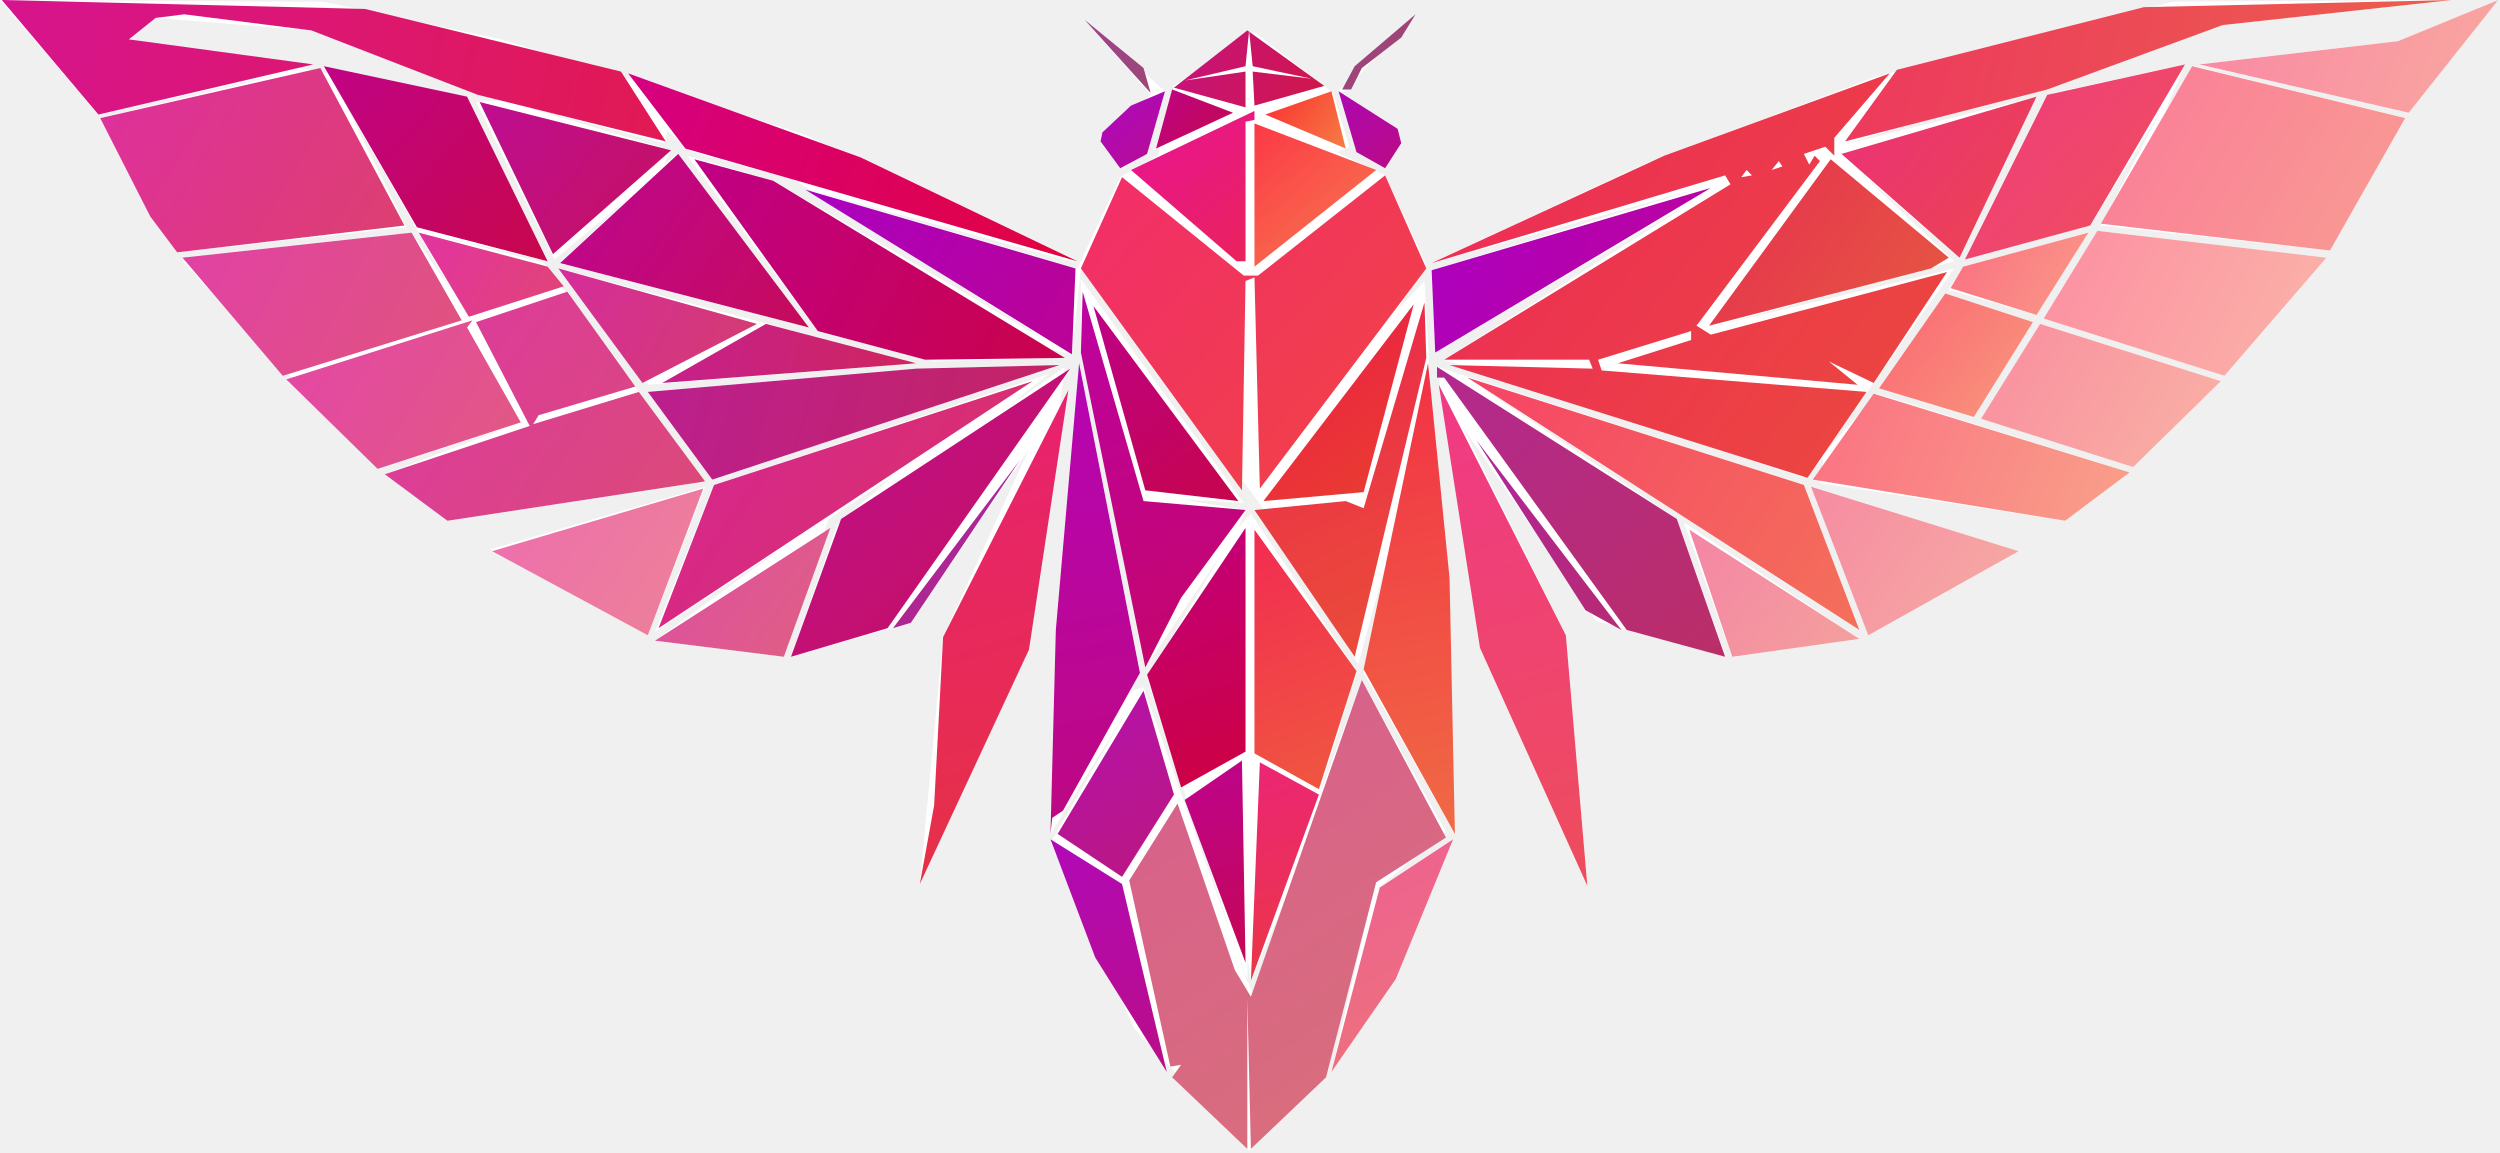
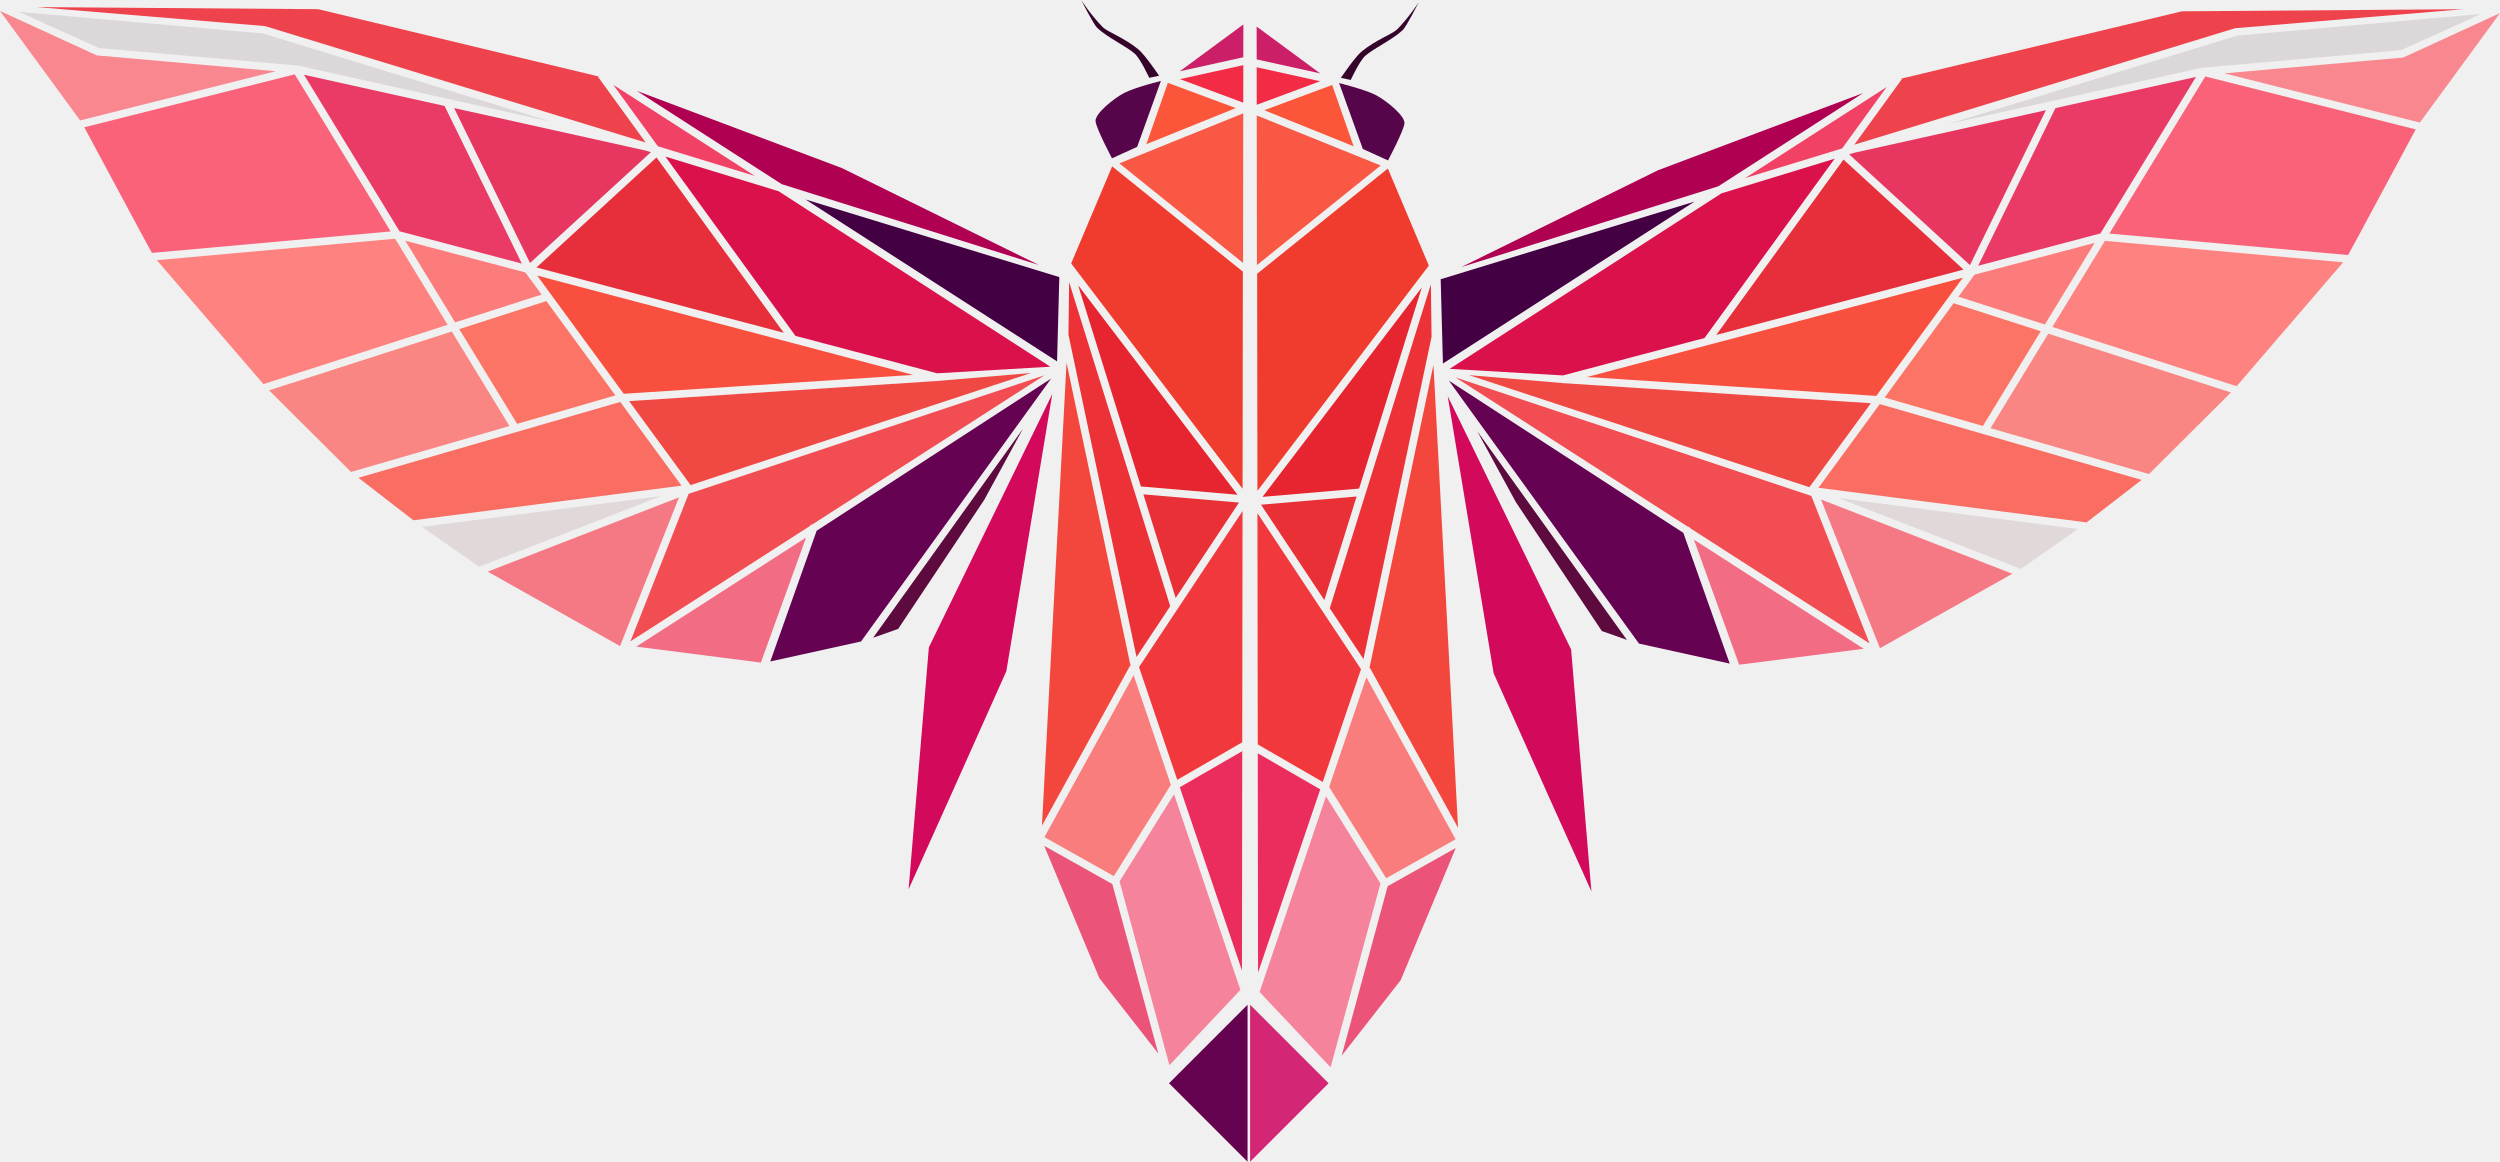
- <svg xmlns="http://www.w3.org/2000/svg" viewBox="0 0 1397 644" width="1397" height="644" role="img" aria-hidden="true">
+ <svg xmlns="http://www.w3.org/2000/svg" id="_图层_2" data-name="图层 2" viewBox="0 0 1384.67 643.45">
  <defs>
-     <linearGradient id="fg001" gradientUnits="userSpaceOnUse" x1="0" y1="0" x2="813" y2="466">
-       <stop offset="0" stop-color="#f7f7f7" />
-       <stop offset="1" stop-color="#ffffff" />
-     </linearGradient>
-     <linearGradient id="fg002" gradientUnits="userSpaceOnUse" x1="587" y1="156" x2="812" y2="643">
-       <stop offset="0" stop-color="#f7f7f7" />
-       <stop offset="1" stop-color="#ffffff" />
-     </linearGradient>
-     <linearGradient id="fg003" gradientUnits="userSpaceOnUse" x1="800" y1="0" x2="1370" y2="291">
-       <stop offset="0" stop-color="#f7f7f7" />
-       <stop offset="1" stop-color="#ffffff" />
-     </linearGradient>
-     <linearGradient id="fg004" gradientUnits="userSpaceOnUse" x1="366" y1="205" x2="595" y2="494">
-       <stop offset="0" stop-color="#f7f7f7" />
-       <stop offset="1" stop-color="#ffffff" />
-     </linearGradient>
-     <linearGradient id="fg005" gradientUnits="userSpaceOnUse" x1="803" y1="205" x2="1039" y2="495">
-       <stop offset="0" stop-color="#f7f7f7" />
-       <stop offset="1" stop-color="#ffffff" />
-     </linearGradient>
-     <linearGradient id="fg006" gradientUnits="userSpaceOnUse" x1="1098" y1="36" x2="1344" y2="145">
-       <stop offset="0" stop-color="#f7f7f7" />
-       <stop offset="1" stop-color="#ffffff" />
-     </linearGradient>
-     <linearGradient id="fg007" gradientUnits="userSpaceOnUse" x1="1142" y1="129" x2="1300" y2="210">
-       <stop offset="0" stop-color="#f7f7f7" />
-       <stop offset="1" stop-color="#ffffff" />
-     </linearGradient>
-     <linearGradient id="fg008" gradientUnits="userSpaceOnUse" x1="362" y1="204" x2="592" y2="268">
-       <stop offset="0" stop-color="#f7f7f7" />
-       <stop offset="1" stop-color="#ffffff" />
-     </linearGradient>
-     <linearGradient id="fg009" gradientUnits="userSpaceOnUse" x1="1107" y1="181" x2="1241" y2="261">
-       <stop offset="0" stop-color="#f7f7f7" />
-       <stop offset="1" stop-color="#ffffff" />
-     </linearGradient>
-     <linearGradient id="fg010" gradientUnits="userSpaceOnUse" x1="312" y1="150" x2="512" y2="215">
-       <stop offset="0" stop-color="#f7f7f7" />
-       <stop offset="1" stop-color="#ffffff" />
-     </linearGradient>
-     <linearGradient id="fg011" gradientUnits="userSpaceOnUse" x1="274" y1="272" x2="394" y2="355">
-       <stop offset="0" stop-color="#f7f7f7" />
-       <stop offset="1" stop-color="#ffffff" />
-     </linearGradient>
-     <linearGradient id="fg012" gradientUnits="userSpaceOnUse" x1="1012" y1="272" x2="1128" y2="355">
-       <stop offset="0" stop-color="#f7f7f7" />
-       <stop offset="1" stop-color="#ffffff" />
-     </linearGradient>
-     <linearGradient id="fg013" gradientUnits="userSpaceOnUse" x1="1229" y1="0" x2="1396" y2="63">
-       <stop offset="0" stop-color="#f7f7f7" />
-       <stop offset="1" stop-color="#ffffff" />
-     </linearGradient>
-     <linearGradient id="fg014" gradientUnits="userSpaceOnUse" x1="1050" y1="164" x2="1136" y2="233">
-       <stop offset="0" stop-color="#f7f7f7" />
-       <stop offset="1" stop-color="#ffffff" />
-     </linearGradient>
-     <linearGradient id="fg015" gradientUnits="userSpaceOnUse" x1="941" y1="292" x2="1039" y2="367">
-       <stop offset="0" stop-color="#f7f7f7" />
-       <stop offset="1" stop-color="#ffffff" />
-     </linearGradient>
-     <linearGradient id="fg016" gradientUnits="userSpaceOnUse" x1="1089" y1="130" x2="1167" y2="176">
-       <stop offset="0" stop-color="#f7f7f7" />
-       <stop offset="1" stop-color="#ffffff" />
-     </linearGradient>
-     <linearGradient id="fg017" gradientUnits="userSpaceOnUse" x1="605" y1="10" x2="651" y2="94">
-       <stop offset="0" stop-color="#f7f7f7" />
-       <stop offset="1" stop-color="#ffffff" />
-     </linearGradient>
-     <linearGradient id="fg018" gradientUnits="userSpaceOnUse" x1="748" y1="8" x2="791" y2="94">
-       <stop offset="0" stop-color="#f7f7f7" />
-       <stop offset="1" stop-color="#ffffff" />
-     </linearGradient>
-     <linearGradient id="fg019" gradientUnits="userSpaceOnUse" x1="102" y1="130" x2="258" y2="210">
-       <stop offset="0" stop-color="#e141a5" />
-       <stop offset="1" stop-color="#e0547c" />
-     </linearGradient>
-     <linearGradient id="fg020" gradientUnits="userSpaceOnUse" x1="160" y1="179" x2="291" y2="262">
-       <stop offset="0" stop-color="#e346a8" />
-       <stop offset="1" stop-color="#e25981" />
-     </linearGradient>
-     <linearGradient id="fg021" gradientUnits="userSpaceOnUse" x1="215" y1="163" x2="394" y2="291">
-       <stop offset="0" stop-color="#dc39a2" />
-       <stop offset="1" stop-color="#db4a77" />
-     </linearGradient>
-     <linearGradient id="fg022" gradientUnits="userSpaceOnUse" x1="234" y1="130" x2="315" y2="177">
-       <stop offset="0" stop-color="#e233a1" />
-       <stop offset="1" stop-color="#e14574" />
-     </linearGradient>
-     <linearGradient id="fg023" gradientUnits="userSpaceOnUse" x1="275" y1="273" x2="393" y2="355">
-       <stop offset="0" stop-color="#ed6daf" />
-       <stop offset="1" stop-color="#ed8296" />
-     </linearGradient>
-     <linearGradient id="fg024" gradientUnits="userSpaceOnUse" x1="312" y1="150" x2="423" y2="214">
-       <stop offset="0" stop-color="#d52c9b" />
-       <stop offset="1" stop-color="#d43d6e" />
-     </linearGradient>
-     <linearGradient id="fg025" gradientUnits="userSpaceOnUse" x1="313" y1="86" x2="452" y2="183">
-       <stop offset="0" stop-color="#be0693" />
-       <stop offset="1" stop-color="#c60b5b" />
-     </linearGradient>
-     <linearGradient id="fg026" gradientUnits="userSpaceOnUse" x1="366" y1="295" x2="464" y2="367">
-       <stop offset="0" stop-color="#de4ea4" />
-       <stop offset="1" stop-color="#df6081" />
-     </linearGradient>
-     <linearGradient id="fg027" gradientUnits="userSpaceOnUse" x1="368" y1="213" x2="577" y2="351">
-       <stop offset="0" stop-color="#d72593" />
-       <stop offset="1" stop-color="#d83362" />
-     </linearGradient>
-     <linearGradient id="fg028" gradientUnits="userSpaceOnUse" x1="370" y1="181" x2="512" y2="214">
-       <stop offset="0" stop-color="#c6208e" />
-       <stop offset="1" stop-color="#cf255d" />
-     </linearGradient>
-     <linearGradient id="fg029" gradientUnits="userSpaceOnUse" x1="800" y1="41" x2="1088" y2="267">
-       <stop offset="0" stop-color="#ed285a" />
-       <stop offset="1" stop-color="#eb4a3c" />
-     </linearGradient>
-     <linearGradient id="fg030" gradientUnits="userSpaceOnUse" x1="820" y1="211" x2="1039" y2="352">
-       <stop offset="0" stop-color="#f64466" />
-       <stop offset="1" stop-color="#f4705a" />
-     </linearGradient>
-     <linearGradient id="fg031" gradientUnits="userSpaceOnUse" x1="944" y1="296" x2="1039" y2="367">
-       <stop offset="0" stop-color="#f485a4" />
-       <stop offset="1" stop-color="#f4a19d" />
-     </linearGradient>
-     <linearGradient id="fg032" gradientUnits="userSpaceOnUse" x1="955" y1="89" x2="1089" y2="182">
-       <stop offset="0" stop-color="#e72e50" />
-       <stop offset="1" stop-color="#e55941" />
-     </linearGradient>
-     <linearGradient id="fg033" gradientUnits="userSpaceOnUse" x1="1012" y1="272" x2="1128" y2="355">
-       <stop offset="0" stop-color="#f68ba2" />
-       <stop offset="1" stop-color="#f6ada3" />
-     </linearGradient>
-     <linearGradient id="fg034" gradientUnits="userSpaceOnUse" x1="1013" y1="220" x2="1190" y2="291">
-       <stop offset="0" stop-color="#fa7182" />
-       <stop offset="1" stop-color="#f9a089" />
-     </linearGradient>
-     <linearGradient id="fg035" gradientUnits="userSpaceOnUse" x1="1050" y1="164" x2="1136" y2="233">
-       <stop offset="0" stop-color="#fa6574" />
-       <stop offset="1" stop-color="#f9997c" />
-     </linearGradient>
-     <linearGradient id="fg036" gradientUnits="userSpaceOnUse" x1="1090" y1="130" x2="1167" y2="176">
-       <stop offset="0" stop-color="#fb6e83" />
-       <stop offset="1" stop-color="#f99b86" />
-     </linearGradient>
-     <linearGradient id="fg037" gradientUnits="userSpaceOnUse" x1="1107" y1="181" x2="1241" y2="261">
-       <stop offset="0" stop-color="#f98d9f" />
-       <stop offset="1" stop-color="#f9b3a5" />
-     </linearGradient>
-     <linearGradient id="fg038" gradientUnits="userSpaceOnUse" x1="1142" y1="129" x2="1300" y2="210">
-       <stop offset="0" stop-color="#fc8ea2" />
-       <stop offset="1" stop-color="#fbb5a8" />
-     </linearGradient>
-     <linearGradient id="fg039" gradientUnits="userSpaceOnUse" x1="362" y1="204" x2="592" y2="268">
-       <stop offset="0" stop-color="#bb1f8f" />
-       <stop offset="1" stop-color="#c42461" />
-     </linearGradient>
-     <linearGradient id="fg040" gradientUnits="userSpaceOnUse" x1="388" y1="89" x2="595" y2="201">
-       <stop offset="0" stop-color="#c00086" />
-       <stop offset="1" stop-color="#c9034b" />
-     </linearGradient>
-     <linearGradient id="fg041" gradientUnits="userSpaceOnUse" x1="442" y1="206" x2="598" y2="367">
-       <stop offset="0" stop-color="#be0e90" />
-       <stop offset="1" stop-color="#c6125b" />
-     </linearGradient>
-     <linearGradient id="fg042" gradientUnits="userSpaceOnUse" x1="450" y1="106" x2="601" y2="198">
-       <stop offset="0" stop-color="#aa00c2" />
-       <stop offset="1" stop-color="#bb0394" />
-     </linearGradient>
-     <linearGradient id="fg043" gradientUnits="userSpaceOnUse" x1="499" y1="257" x2="570" y2="351">
-       <stop offset="0" stop-color="#a923a9" />
-       <stop offset="1" stop-color="#b12883" />
-     </linearGradient>
-     <linearGradient id="fg044" gradientUnits="userSpaceOnUse" x1="514" y1="218" x2="597" y2="494">
-       <stop offset="0" stop-color="#e82074" />
-       <stop offset="1" stop-color="#e63242" />
-     </linearGradient>
-     <linearGradient id="fg045" gradientUnits="userSpaceOnUse" x1="587" y1="203" x2="637" y2="466">
-       <stop offset="0" stop-color="#b604b5" />
-       <stop offset="1" stop-color="#be0880" />
-     </linearGradient>
-     <linearGradient id="fg046" gradientUnits="userSpaceOnUse" x1="587" y1="469" x2="652" y2="599">
-       <stop offset="0" stop-color="#b109b8" />
-       <stop offset="1" stop-color="#ba0d87" />
-     </linearGradient>
-     <linearGradient id="fg047" gradientUnits="userSpaceOnUse" x1="591" y1="386" x2="656" y2="490">
-       <stop offset="0" stop-color="#b412af" />
-       <stop offset="1" stop-color="#bb177f" />
-     </linearGradient>
-     <linearGradient id="fg048" gradientUnits="userSpaceOnUse" x1="604" y1="98" x2="797" y2="274">
-       <stop offset="0" stop-color="#f22d6b" />
-       <stop offset="1" stop-color="#f04441" />
-     </linearGradient>
-     <linearGradient id="fg049" gradientUnits="userSpaceOnUse" x1="604" y1="163" x2="696" y2="373">
-       <stop offset="0" stop-color="#bd02a1" />
-       <stop offset="1" stop-color="#c50669" />
-     </linearGradient>
-     <linearGradient id="fg050" gradientUnits="userSpaceOnUse" x1="611" y1="171" x2="692" y2="280">
-       <stop offset="0" stop-color="#be0186" />
-       <stop offset="1" stop-color="#c6054c" />
-     </linearGradient>
-     <linearGradient id="fg051" gradientUnits="userSpaceOnUse" x1="631" y1="380" x2="808" y2="642">
-       <stop offset="0" stop-color="#d75e90" />
-       <stop offset="1" stop-color="#d97078" />
-     </linearGradient>
-     <linearGradient id="fg052" gradientUnits="userSpaceOnUse" x1="641" y1="295" x2="696" y2="440">
-       <stop offset="0" stop-color="#c2007d" />
-       <stop offset="1" stop-color="#cd0140" />
-     </linearGradient>
-     <linearGradient id="fg053" gradientUnits="userSpaceOnUse" x1="662" y1="425" x2="696" y2="538">
-       <stop offset="0" stop-color="#be038d" />
-       <stop offset="1" stop-color="#c50754" />
-     </linearGradient>
-     <linearGradient id="fg054" gradientUnits="userSpaceOnUse" x1="699" y1="426" x2="737" y2="548">
-       <stop offset="0" stop-color="#ec2575" />
-       <stop offset="1" stop-color="#ea3844" />
-     </linearGradient>
-     <linearGradient id="fg055" gradientUnits="userSpaceOnUse" x1="701" y1="169" x2="797" y2="367">
-       <stop offset="0" stop-color="#ec254d" />
-       <stop offset="1" stop-color="#ea4f38" />
-     </linearGradient>
-     <linearGradient id="fg056" gradientUnits="userSpaceOnUse" x1="701" y1="296" x2="758" y2="441">
-       <stop offset="0" stop-color="#f22b52" />
-       <stop offset="1" stop-color="#f0583f" />
-     </linearGradient>
-     <linearGradient id="fg057" gradientUnits="userSpaceOnUse" x1="706" y1="170" x2="790" y2="280">
-       <stop offset="0" stop-color="#eb1b4b" />
-       <stop offset="1" stop-color="#e9402d" />
-     </linearGradient>
-     <linearGradient id="fg058" gradientUnits="userSpaceOnUse" x1="744" y1="469" x2="812" y2="599">
-       <stop offset="0" stop-color="#ee5f94" />
-       <stop offset="1" stop-color="#ed7478" />
-     </linearGradient>
-     <linearGradient id="fg059" gradientUnits="userSpaceOnUse" x1="762" y1="203" x2="813" y2="466">
-       <stop offset="0" stop-color="#f23045" />
-       <stop offset="1" stop-color="#f06a44" />
-     </linearGradient>
-     <linearGradient id="fg060" gradientUnits="userSpaceOnUse" x1="800" y1="105" x2="956" y2="197">
-       <stop offset="0" stop-color="#ac00c4" />
-       <stop offset="1" stop-color="#bd0396" />
-     </linearGradient>
-     <linearGradient id="fg061" gradientUnits="userSpaceOnUse" x1="803" y1="205" x2="964" y2="367">
-       <stop offset="0" stop-color="#b2298f" />
-       <stop offset="1" stop-color="#ba2e67" />
-     </linearGradient>
-     <linearGradient id="fg062" gradientUnits="userSpaceOnUse" x1="804" y1="215" x2="887" y2="495">
-       <stop offset="0" stop-color="#f03986" />
-       <stop offset="1" stop-color="#ee4d5c" />
-     </linearGradient>
-     <linearGradient id="fg063" gradientUnits="userSpaceOnUse" x1="825" y1="246" x2="906" y2="352">
-       <stop offset="0" stop-color="#af259b" />
-       <stop offset="1" stop-color="#b72a73" />
-     </linearGradient>
-     <linearGradient id="fg064" gradientUnits="userSpaceOnUse" x1="1" y1="0" x2="372" y2="79">
-       <stop offset="0" stop-color="#d7148e" />
-       <stop offset="1" stop-color="#e11953" />
-     </linearGradient>
-     <linearGradient id="fg065" gradientUnits="userSpaceOnUse" x1="56" y1="38" x2="226" y2="141">
-       <stop offset="0" stop-color="#de2f9e" />
-       <stop offset="1" stop-color="#dd406f" />
-     </linearGradient>
-     <linearGradient id="fg066" gradientUnits="userSpaceOnUse" x1="181" y1="37" x2="306" y2="146">
-       <stop offset="0" stop-color="#c00385" />
-       <stop offset="1" stop-color="#c8074c" />
-     </linearGradient>
-     <linearGradient id="fg067" gradientUnits="userSpaceOnUse" x1="268" y1="57" x2="375" y2="142">
-       <stop offset="0" stop-color="#be0d92" />
-       <stop offset="1" stop-color="#c6125d" />
-     </linearGradient>
-     <linearGradient id="fg068" gradientUnits="userSpaceOnUse" x1="351" y1="41" x2="602" y2="146">
-       <stop offset="0" stop-color="#d60081" />
-       <stop offset="1" stop-color="#e1033f" />
-     </linearGradient>
-     <linearGradient id="fg069" gradientUnits="userSpaceOnUse" x1="606" y1="11" x2="643" y2="52">
-       <stop offset="0" stop-color="#9a438e" />
-       <stop offset="1" stop-color="#9e4775" />
-     </linearGradient>
-     <linearGradient id="fg070" gradientUnits="userSpaceOnUse" x1="615" y1="51" x2="651" y2="94">
-       <stop offset="0" stop-color="#ac09c0" />
-       <stop offset="1" stop-color="#b80c92" />
-     </linearGradient>
-     <linearGradient id="fg071" gradientUnits="userSpaceOnUse" x1="632" y1="62" x2="701" y2="146">
-       <stop offset="0" stop-color="#e91396" />
-       <stop offset="1" stop-color="#e9235a" />
-     </linearGradient>
-     <linearGradient id="fg072" gradientUnits="userSpaceOnUse" x1="646" y1="50" x2="689" y2="83">
-       <stop offset="0" stop-color="#bd0485" />
-       <stop offset="1" stop-color="#c5084d" />
-     </linearGradient>
-     <linearGradient id="fg073" gradientUnits="userSpaceOnUse" x1="656" y1="17" x2="740" y2="60">
-       <stop offset="0" stop-color="#c6127f" />
-       <stop offset="1" stop-color="#cf1748" />
-     </linearGradient>
-     <linearGradient id="fg074" gradientUnits="userSpaceOnUse" x1="701" y1="69" x2="769" y2="149">
-       <stop offset="0" stop-color="#fb3946" />
-       <stop offset="1" stop-color="#f87c4f" />
-     </linearGradient>
-     <linearGradient id="fg075" gradientUnits="userSpaceOnUse" x1="707" y1="51" x2="752" y2="83">
-       <stop offset="0" stop-color="#fa2e31" />
-       <stop offset="1" stop-color="#f67d44" />
-     </linearGradient>
-     <linearGradient id="fg076" gradientUnits="userSpaceOnUse" x1="748" y1="51" x2="783" y2="94">
-       <stop offset="0" stop-color="#ad07b2" />
-       <stop offset="1" stop-color="#ba0b84" />
-     </linearGradient>
-     <linearGradient id="fg077" gradientUnits="userSpaceOnUse" x1="750" y1="8" x2="791" y2="50">
-       <stop offset="0" stop-color="#9b4286" />
-       <stop offset="1" stop-color="#9f476c" />
-     </linearGradient>
-     <linearGradient id="fg078" gradientUnits="userSpaceOnUse" x1="1029" y1="54" x2="1138" y2="144">
-       <stop offset="0" stop-color="#ec3179" />
-       <stop offset="1" stop-color="#ea454d" />
-     </linearGradient>
-     <linearGradient id="fg079" gradientUnits="userSpaceOnUse" x1="1031" y1="0" x2="1370" y2="79">
-       <stop offset="0" stop-color="#ed385e" />
-       <stop offset="1" stop-color="#eb604c" />
-     </linearGradient>
-     <linearGradient id="fg080" gradientUnits="userSpaceOnUse" x1="1098" y1="36" x2="1221" y2="145">
-       <stop offset="0" stop-color="#f03c80" />
-       <stop offset="1" stop-color="#ee5058" />
-     </linearGradient>
-     <linearGradient id="fg081" gradientUnits="userSpaceOnUse" x1="1174" y1="37" x2="1344" y2="140">
-       <stop offset="0" stop-color="#fa7b98" />
-       <stop offset="1" stop-color="#f99d93" />
-     </linearGradient>
-     <linearGradient id="fg082" gradientUnits="userSpaceOnUse" x1="1229" y1="0" x2="1396" y2="63">
-       <stop offset="0" stop-color="#f988a4" />
-       <stop offset="1" stop-color="#f9a8a0" />
-     </linearGradient>
+     <style>
+       .cls-1 {
+         fill: #f95844;
+       }
+ 
+       .cls-1, .cls-2, .cls-3, .cls-4, .cls-5, .cls-6, .cls-7, .cls-8, .cls-9, .cls-10, .cls-11, .cls-12, .cls-13, .cls-14, .cls-15, .cls-16, .cls-17, .cls-18, .cls-19, .cls-20, .cls-21, .cls-22, .cls-23, .cls-24, .cls-25, .cls-26, .cls-27, .cls-28, .cls-29, .cls-30, .cls-31, .cls-32, .cls-33, .cls-34, .cls-35, .cls-36, .cls-37, .cls-38, .cls-39, .cls-40, .cls-41, .cls-42, .cls-43, .cls-44 {
+         fill-rule: evenodd;
+       }
+ 
+       .cls-2 {
+         fill: #f24d53;
+       }
+ 
+       .cls-3 {
+         fill: #e73660;
+       }
+ 
+       .cls-4 {
+         fill: #64024f;
+       }
+ 
+       .cls-5 {
+         fill: #f32b45;
+       }
+ 
+       .cls-6 {
+         fill: #34042a;
+       }
+ 
+       .cls-7 {
+         fill: #b00051;
+       }
+ 
+       .cls-8 {
+         fill: #ee434c;
+       }
+ 
+       .cls-9 {
+         fill: #f9878f;
+       }
+ 
+       .cls-10 {
+         fill: #ea3b66;
+       }
+ 
+       .cls-11 {
+         fill: #650252;
+       }
+ 
+       .cls-12 {
+         fill: #e93036;
+       }
+ 
+       .cls-13 {
+         fill: #eb2d5d;
+       }
+ 
+       .cls-14 {
+         fill: #f57984;
+       }
+ 
+       .cls-15 {
+         fill: #d3095b;
+       }
+ 
+       .cls-16 {
+         fill: #f5839c;
+       }
+ 
+       .cls-17 {
+         fill: #3450a1;
+       }
+ 
+       .cls-18 {
+         fill: #f97d7d;
+       }
+ 
+       .cls-19 {
+         fill: #fb563a;
+       }
+ 
+       .cls-20 {
+         fill: #dcd8da;
+       }
+ 
+       .cls-21 {
+         fill: #f94f3e;
+       }
+ 
+       .cls-22 {
+         fill: #f98683;
+       }
+ 
+       .cls-23 {
+         fill: #d32675;
+       }
+ 
+       .cls-24 {
+         fill: #fa6279;
+       }
+ 
+       .cls-25 {
+         fill: #eb5379;
+       }
+ 
+       .cls-26 {
+         fill: #f3473d;
+       }
+ 
+       .cls-27 {
+         fill: #db114b;
+       }
+ 
+       .cls-28 {
+         fill: #e0d8d9;
+       }
+ 
+       .cls-29 {
+         fill: #430043;
+       }
+ 
+       .cls-30 {
+         fill: #f26c84;
+       }
+ 
+       .cls-31 {
+         fill: #f04943;
+       }
+ 
+       .cls-32 {
+         fill: #fe8280;
+       }
+ 
+       .cls-33 {
+         fill: #e72530;
+       }
+ 
+       .cls-34 {
+         fill: #56054a;
+       }
+ 
+       .cls-35 {
+         fill: #fc7466;
+       }
+ 
+       .cls-36 {
+         fill: #f14165;
+       }
+ 
+       .cls-37 {
+         fill: #e72f3b;
+       }
+ 
+       .cls-38 {
+         fill: #fc7c7b;
+       }
+ 
+       .cls-39 {
+         fill: #f03c2e;
+       }
+ 
+       .cls-40 {
+         fill: #fa6d63;
+       }
+ 
+       .cls-41 {
+         fill: #5d0a3e;
+       }
+ 
+       .cls-42 {
+         fill: #cb1f67;
+       }
+ 
+       .cls-43 {
+         fill: #f1383d;
+       }
+ 
+       .cls-44 {
+         fill: #ec3237;
+       }
+     </style>
  </defs>
-   <path id="seam-base-01" d="M0 0 L55 64 L168 39 L56 66 L99 141 L227 127 L192 56 L252 162 L230 130 L102 146 L211 262 L286 238 L215 265 L250 291 L394 269 L304 147 L238 130 L306 146 L261 54 L72 22 L87 10 L174 17 L279 56 L266 57 L310 145 L352 110 L313 147 L452 183 L379 86 L371 92 L375 84 L281 56 L371 80 L373 73 L387 85 L443 100 L589 193 L432 101 L384 87 L457 185 L522 202 L595 200 L586 195 L599 198 L604 150 L703 280 L759 371 L773 320 L762 376 L813 466 L796 157 L780 174 L797 148 L774 98 L747 85 L754 82 L745 52 L701 18 L656 48 L647 87 L626 99 L602 150 L448 105 L602 147 L449 75 L280 22 L181 1 Z" fill="#ffffff" fill-rule="evenodd" />
-   <path id="seam-base-02" d="M604 156 L604 197 L640 373 L685 306 L641 379 L697 549 L697 534 L699 548 L725 487 L700 556 L639 384 L632 386 L637 375 L603 203 L587 466 L631 395 L587 471 L634 575 L698 643 L741 602 L767 499 L744 599 L780 547 L812 469 L768 498 L808 465 L761 380 L736 448 L758 375 L699 287 L692 295 L696 285 L660 279 L695 281 Z" fill="#ffffff" fill-rule="evenodd" />
-   <path id="seam-base-03" d="M1370 0 L1214 1 L1048 43 L918 92 L800 147 L954 104 L800 151 L802 197 L952 109 L807 201 L1008 267 L1019 256 L1017 270 L1154 291 L1190 264 L1049 220 L1018 255 L1092 150 L959 182 L1092 146 L1039 96 L1095 144 L1138 54 L1030 81 L1242 14 Z" fill="#ffffff" fill-rule="evenodd" />
-   <path id="seam-base-04" d="M595 205 L561 229 L586 209 L399 271 L366 353 L436 307 L366 358 L438 367 L463 290 L499 266 L468 293 L442 367 L509 348 L575 251 L527 356 L514 494 L575 363 Z" fill="#ffffff" fill-rule="evenodd" />
-   <path id="seam-base-05" d="M803 205 L827 362 L887 495 L875 355 L817 238 L892 347 L964 366 L937 290 L821 212 L1039 352 L1008 271 Z" fill="#ffffff" fill-rule="evenodd" />
-   <path id="seam-base-06" d="M1344 66 L1226 37 L1210 62 L1221 36 L1147 52 L1098 145 L1168 126 L1208 61 L1174 126 L1302 140 Z" fill="#ffffff" fill-rule="evenodd" />
-   <path id="seam-base-07" d="M1142 178 L1243 210 L1300 144 L1172 129 Z" fill="#ffffff" fill-rule="evenodd" />
-   <path id="seam-base-08" d="M592 204 L362 219 L398 268 Z" fill="#ffffff" fill-rule="evenodd" />
-   <path id="seam-base-09" d="M1107 234 L1192 261 L1241 213 L1140 181 Z" fill="#ffffff" fill-rule="evenodd" />
-   <path id="seam-base-10" d="M312 150 L362 215 L512 203 Z" fill="#ffffff" fill-rule="evenodd" />
-   <path id="seam-base-11" d="M394 272 L274 307 L362 355 Z" fill="#ffffff" fill-rule="evenodd" />
-   <path id="seam-base-12" d="M1012 272 L1044 355 L1128 308 Z" fill="#ffffff" fill-rule="evenodd" />
-   <path id="seam-base-13" d="M1396 0 L1340 23 L1229 36 L1346 63 Z" fill="#ffffff" fill-rule="evenodd" />
-   <path id="seam-base-14" d="M1087 164 L1050 217 L1103 233 L1136 180 Z" fill="#ffffff" fill-rule="evenodd" />
-   <path id="seam-base-15" d="M941 292 L968 367 L1039 357 Z" fill="#ffffff" fill-rule="evenodd" />
-   <path id="seam-base-16" d="M1167 130 L1097 149 L1089 162 L1138 176 Z" fill="#ffffff" fill-rule="evenodd" />
-   <path id="seam-base-17" d="M605 10 L643 53 L615 76 L627 94 L641 86 L651 51 Z" fill="#ffffff" fill-rule="evenodd" />
-   <path id="seam-base-18" d="M791 8 L748 51 L758 85 L774 94 L781 72 L750 52 Z" fill="#ffffff" fill-rule="evenodd" />
-   <g id="wings-left">
-     <path id="wings-left-01" d="M258 179 L230 130 L102 144 L158 210 Z" fill="url(#fg019)" fill-rule="evenodd" />
-     <path id="wings-left-02" d="M291 236 L261 183 L264 179 L160 212 L211 262 Z" fill="url(#fg020)" fill-rule="evenodd" />
-     <path id="wings-left-03" d="M394 269 L357 219 L298 237 L301 232 L355 216 L317 163 L266 180 L296 238 L215 265 L250 291 Z" fill="url(#fg021)" fill-rule="evenodd" />
-     <path id="wings-left-04" d="M234 130 L262 177 L315 160 L306 149 Z" fill="url(#fg022)" fill-rule="evenodd" />
-     <path id="wings-left-05" d="M393 273 L275 308 L362 355 Z" fill="url(#fg023)" fill-rule="evenodd" />
-     <path id="wings-left-06" d="M312 150 L359 214 L423 181 Z" fill="url(#fg024)" fill-rule="evenodd" />
-     <path id="wings-left-07" d="M313 147 L452 183 L379 86 Z" fill="url(#fg025)" fill-rule="evenodd" />
-     <path id="wings-left-08" d="M464 295 L366 358 L438 367 Z" fill="url(#fg026)" fill-rule="evenodd" />
-     <path id="wings-left-09" d="M577 213 L399 271 L368 351 Z" fill="url(#fg027)" fill-rule="evenodd" />
-     <path id="wings-left-10" d="M370 214 L512 203 L428 181 Z" fill="url(#fg028)" fill-rule="evenodd" />
-   </g>
-   <g id="wings-right">
-     <path id="wings-right-01" d="M1056 41 L930 87 L800 147 L964 98 L967 103 L807 201 L888 201 L890 206 L810 204 L1010 267 L1043 219 L895 207 L893 201 L945 185 L945 190 L904 203 L1038 215 L1022 202 L1047 214 L1088 152 L956 187 L948 182 L1017 90 L1014 87 L1011 92 L1008 86 L1020 82 L1025 87 L1025 77 Z M973 99 L976 95 L979 98 Z M994 90 L996 93 L990 95 Z" fill="url(#fg029)" fill-rule="evenodd" />
-     <path id="wings-right-02" d="M820 211 L1039 352 L1008 271 Z" fill="url(#fg030)" fill-rule="evenodd" />
-     <path id="wings-right-03" d="M944 296 L968 367 L1039 357 Z" fill="url(#fg031)" fill-rule="evenodd" />
-     <path id="wings-right-04" d="M1089 144 L1023 89 L955 182 L1079 150 Z" fill="url(#fg032)" fill-rule="evenodd" />
-     <path id="wings-right-05" d="M1012 272 L1044 355 L1128 308 Z" fill="url(#fg033)" fill-rule="evenodd" />
-     <path id="wings-right-06" d="M1013 268 L1154 291 L1190 264 L1047 220 Z" fill="url(#fg034)" fill-rule="evenodd" />
-     <path id="wings-right-07" d="M1087 164 L1050 217 L1103 233 L1136 180 Z" fill="url(#fg035)" fill-rule="evenodd" />
-     <path id="wings-right-08" d="M1167 130 L1097 149 L1090 161 L1138 176 Z" fill="url(#fg036)" fill-rule="evenodd" />
-     <path id="wings-right-09" d="M1107 234 L1192 261 L1241 213 L1140 181 Z" fill="url(#fg037)" fill-rule="evenodd" />
-     <path id="wings-right-10" d="M1142 178 L1243 210 L1300 144 L1172 129 Z" fill="url(#fg038)" fill-rule="evenodd" />
-   </g>
-   <g id="body">
-     <path id="body-01" d="M592 204 L512 206 L362 219 L398 268 Z" fill="url(#fg039)" fill-rule="evenodd" />
-     <path id="body-02" d="M388 89 L457 185 L517 201 L595 200 L432 101 Z" fill="url(#fg040)" fill-rule="evenodd" />
-     <path id="body-03" d="M598 206 L470 290 L442 367 L496 351 Z" fill="url(#fg041)" fill-rule="evenodd" />
-     <path id="body-04" d="M450 106 L599 198 L601 150 Z" fill="url(#fg042)" fill-rule="evenodd" />
-     <path id="body-05" d="M570 257 L499 351 L509 348 Z" fill="url(#fg043)" fill-rule="evenodd" />
-     <path id="body-06" d="M597 218 L527 356 L522 450 L514 494 L575 363 Z" fill="url(#fg044)" fill-rule="evenodd" />
-     <path id="body-07" d="M603 203 L590 352 L587 466 L588 457 L594 453 L637 376 Z" fill="url(#fg045)" fill-rule="evenodd" />
-     <path id="body-08" d="M587 469 L612 535 L652 599 L627 494 Z" fill="url(#fg046)" fill-rule="evenodd" />
-     <path id="body-09" d="M639 386 L591 466 L627 490 L656 444 Z" fill="url(#fg047)" fill-rule="evenodd" />
-     <path id="body-10" d="M774 98 L703 154 L695 154 L627 99 L604 150 L694 274 L696 157 L701 155 L704 273 L797 150 Z" fill="url(#fg048)" fill-rule="evenodd" />
-     <path id="body-11" d="M605 163 L604 197 L640 373 L660 334 L696 285 L639 280 Z" fill="url(#fg049)" fill-rule="evenodd" />
-     <path id="body-12" d="M611 171 L640 274 L692 280 Z" fill="url(#fg050)" fill-rule="evenodd" />
-     <path id="body-13" d="M761 380 L699 557 L690 542 L658 449 L631 492 L654 596 L660 595 L655 602 L697 642 L697 558 L699 642 L741 602 L769 493 L808 468 Z" fill="url(#fg051)" fill-rule="evenodd" />
-     <path id="body-14" d="M696 295 L641 377 L660 440 L696 420 Z" fill="url(#fg052)" fill-rule="evenodd" />
-     <path id="body-15" d="M694 425 L662 447 L696 538 Z" fill="url(#fg053)" fill-rule="evenodd" />
-     <path id="body-16" d="M704 426 L699 548 L737 444 Z" fill="url(#fg054)" fill-rule="evenodd" />
-     <path id="body-17" d="M796 169 L762 284 L752 280 L701 285 L757 367 L797 200 Z" fill="url(#fg055)" fill-rule="evenodd" />
-     <path id="body-18" d="M701 296 L701 421 L737 441 L758 375 Z" fill="url(#fg056)" fill-rule="evenodd" />
-     <path id="body-19" d="M790 170 L706 280 L762 275 Z" fill="url(#fg057)" fill-rule="evenodd" />
-     <path id="body-20" d="M812 469 L771 496 L744 599 L780 547 Z" fill="url(#fg058)" fill-rule="evenodd" />
-     <path id="body-21" d="M798 203 L762 374 L813 466 L810 323 Z" fill="url(#fg059)" fill-rule="evenodd" />
-     <path id="body-22" d="M956 105 L800 151 L802 197 Z" fill="url(#fg060)" fill-rule="evenodd" />
-     <path id="body-23" d="M803 205 L803 211 L807 211 L909 352 L964 367 L937 290 Z" fill="url(#fg061)" fill-rule="evenodd" />
-     <path id="body-24" d="M804 215 L827 362 L887 495 L875 355 Z" fill="url(#fg062)" fill-rule="evenodd" />
-     <path id="body-25" d="M825 246 L886 341 L906 352 Z" fill="url(#fg063)" fill-rule="evenodd" />
-   </g>
-   <g id="antennae">
-     <path id="antennae-01" d="M1 0 L55 64 L175 36 L72 22 L87 10 L103 8 L174 17 L267 53 L372 79 L347 40 L204 5 Z" fill="url(#fg064)" fill-rule="evenodd" />
-     <path id="antennae-02" d="M179 38 L56 66 L84 121 L99 141 L226 126 Z" fill="url(#fg065)" fill-rule="evenodd" />
-     <path id="antennae-03" d="M181 37 L233 127 L306 146 L261 54 Z" fill="url(#fg066)" fill-rule="evenodd" />
-     <path id="antennae-04" d="M268 57 L309 142 L375 84 Z" fill="url(#fg067)" fill-rule="evenodd" />
-     <path id="antennae-05" d="M351 41 L383 83 L602 146 L481 88 Z" fill="url(#fg068)" fill-rule="evenodd" />
-     <path id="antennae-06" d="M606 11 L643 52 L639 38 Z" fill="url(#fg069)" fill-rule="evenodd" />
-     <path id="antennae-07" d="M651 51 L632 59 L616 74 L615 79 L626 94 L641 86 Z" fill="url(#fg070)" fill-rule="evenodd" />
-     <path id="antennae-08" d="M701 62 L632 95 L691 146 L696 146 L696 68 L701 67 Z" fill="url(#fg071)" fill-rule="evenodd" />
-     <path id="antennae-09" d="M646 83 L689 63 L655 50 Z" fill="url(#fg072)" fill-rule="evenodd" />
-     <path id="antennae-10" d="M656 49 L696 60 L696 40 L662 45 L696 37 L698 17 L700 37 L733 44 L700 40 L701 59 L740 48 L697 17 Z" fill="url(#fg073)" fill-rule="evenodd" />
-     <path id="antennae-11" d="M769 95 L701 69 L701 149 Z" fill="url(#fg074)" fill-rule="evenodd" />
-     <path id="antennae-12" d="M752 83 L744 51 L707 64 Z" fill="url(#fg075)" fill-rule="evenodd" />
-     <path id="antennae-13" d="M748 51 L758 85 L774 94 L783 80 L781 72 Z" fill="url(#fg076)" fill-rule="evenodd" />
-     <path id="antennae-14" d="M791 8 L757 37 L750 50 L755 50 L761 38 L783 21 Z" fill="url(#fg077)" fill-rule="evenodd" />
-     <path id="antennae-15" d="M1138 54 L1029 86 L1095 144 Z" fill="url(#fg078)" fill-rule="evenodd" />
-     <path id="antennae-16" d="M1370 0 L1198 4 L1060 39 L1031 79 L1144 50 L1242 14 Z" fill="url(#fg079)" fill-rule="evenodd" />
-     <path id="antennae-17" d="M1221 36 L1144 53 L1098 145 L1168 126 Z" fill="url(#fg080)" fill-rule="evenodd" />
-     <path id="antennae-18" d="M1174 125 L1302 140 L1344 66 L1225 37 Z" fill="url(#fg081)" fill-rule="evenodd" />
-     <path id="antennae-19" d="M1396 0 L1340 23 L1229 36 L1346 63 Z" fill="url(#fg082)" fill-rule="evenodd" />
+   <g id="_图层_2-2" data-name="图层 2">
+     <g>
+       <g>
+         <g>
+           <polygon class="cls-1" points="696.08 63.95 696.18 146.81 764.69 91.66 696.08 63.95" />
+           <polygon class="cls-19" points="749.74 81.03 737.84 47.06 700.22 61.04 749.74 81.03" />
+           <polygon class="cls-42" points="696.01 14.72 696.04 32.9 731.23 40.66 696.01 14.72" />
+           <polygon class="cls-5" points="696.04 37.25 696.07 58.04 731.17 45 696.04 37.25" />
+           <polygon class="cls-43" points="753.81 370.66 696.46 284.25 696.63 412.31 732.63 433.1 753.81 370.66" />
+           <polygon class="cls-39" points="768.69 93.34 696.29 151.63 696.45 271.88 791.39 147.09 768.69 93.34" />
+           <polygon class="cls-13" points="696.64 417.22 696.79 538.72 731.24 437.2 696.64 417.22" />
+           <polygon class="cls-12" points="733.5 332.36 751.39 274.99 698.45 279.54 733.5 332.36" />
+           <polygon class="cls-33" points="787.52 159.19 699.26 275.2 752.76 270.61 787.52 159.19" />
+           <polygon class="cls-18" points="736.18 435.87 767.76 486.41 806.22 464.85 756.79 375.12 736.38 435.26 736.45 435.3 736.26 435.62 736.18 435.87" />
+           <polygon class="cls-44" points="755.19 365.05 792.89 186.53 792.53 157.41 736.53 336.92 755.19 365.05" />
+           <polygon class="cls-16" points="734.41 441.07 697.65 549.42 736.96 591.18 764.58 489.35 734.41 441.07" />
+           <polygon class="cls-26" points="793.95 202.07 758.49 370.02 758.58 370.15 758.83 370.01 807.56 458.48 793.95 202.07" />
+           <polygon class="cls-25" points="743.12 584.7 775.81 542.87 806.31 469.67 768.59 490.82 743.12 584.7" />
+         </g>
+         <g>
+           <path class="cls-34" d="M761.92,52.62c-5.94-3.08-20.23-6.61-20.23-6.61l13.14,36.5,13.94,6.35s8.67-16.32,9.11-20.5-10.02-12.66-15.96-15.75Z" />
+           <path class="cls-6" d="M773.73,16.37c-2.34,2.35-11.64,5.68-19.49,12.08-3.79,3.09-11.55,14.67-11.55,14.67l5.45,1.16s4.9-10.61,8-13.35c4.61-4.08,15.07-8.91,20.78-14.26,2.09-1.96,8.89-15.49,8.89-15.49,0,0-5.3,8.38-12.07,15.19Z" />
+         </g>
+       </g>
+       <g id="_翅膀" data-name="翅膀">
+         <polygon class="cls-31" points="1036.23 223.34 866.04 212.22 865.64 212.33 865.6 212.19 813.6 207.76 1002.17 269.85 1036.23 223.34" />
+         <polygon class="cls-35" points="1130.3 183.46 1082.06 167.94 1043.82 220.17 1098.26 235.94 1130.3 183.46" />
+         <polygon class="cls-21" points="1087.14 153.82 878.95 208.81 1039.21 219.28 1087.14 153.82" />
+         <polygon class="cls-38" points="1160.17 134.53 1093.66 152.1 1084.71 164.33 1132.58 179.73 1160.17 134.53" />
+         <polygon class="cls-14" points="1041.25 359.02 1114.56 317.79 1008.59 276.65 1041.25 359.02" />
+         <polygon class="cls-3" points="1133.14 61.04 1026.89 84.63 1024.17 85.46 1091.1 146.83 1133.14 61.04" />
+         <polygon class="cls-36" points="1020.29 82.2 1044.98 48.17 966.59 98.63 1020.29 82.2" />
+         <polygon class="cls-40" points="1007.2 270.17 1155.69 289.34 1186.15 265.81 1041.15 223.81 1007.2 270.17" />
+         <polygon class="cls-28" points="1119.32 315.08 1150.9 293.01 1018.37 275.9 1119.32 315.08" />
+         <polygon class="cls-37" points="950.58 185.5 1087.53 149.32 1021.06 88.37 950.58 185.5" />
+         <polygon class="cls-8" points="1027.03 80.14 1237.91 15.63 1364.39 5.1 1208.42 6.27 1056.07 42.83 1053.4 43.47 1053.08 43.59 1053.4 43.8 1027.03 80.14" />
+         <polygon class="cls-7" points="1031.9 51.56 918.34 94.28 809.32 147.93 951.7 103.18 1031.9 51.56" />
+         <polygon class="cls-27" points="802.92 204.29 865.62 207.94 944.09 187.21 1016.14 87.91 953.43 107.1 802.92 204.29" />
+         <polygon class="cls-22" points="1102.49 237.16 1190.25 262.58 1235.65 217.37 1134.46 184.8 1102.49 237.16" />
+         <polygon class="cls-29" points="797.95 154.66 799.2 201.34 938.54 111.65 797.95 154.66" />
+         <polygon class="cls-20" points="1329.85 27.8 1374.23 7.71 1239.07 19.72 1078.67 68.79 1219.37 37.56 1329.85 27.8" />
+         <polygon class="cls-10" points="1216.3 42.59 1138.44 59.87 1095.64 147.18 1163.37 129.29 1216.3 42.59" />
+         <polygon class="cls-24" points="1168.31 129.36 1300.52 141.26 1305.4 132.34 1337.99 71.67 1221.42 42.35 1168.31 129.36" />
+         <polygon class="cls-9" points="1331.03 31.88 1231.98 40.63 1340.28 67.88 1384.67 7.25 1331.03 31.88" />
+         <polygon class="cls-32" points="1136.74 181.07 1238.79 213.92 1297.8 145.28 1165.84 133.4 1136.74 181.07" />
+         <polygon class="cls-41" points="839.54 278.04 887.21 349.51 901.08 354.41 818.08 238.64 839.54 278.04" />
+         <polygon class="cls-2" points="806.17 209.03 935.04 291.84 935.59 291.59 935.87 292.37 1035.48 356.38 1003.25 274.69 806.17 209.03" />
+         <polygon class="cls-17" points="834.12 277.04 835.16 279.09 835.47 279.53 834.12 277.04" />
+         <polygon class="cls-11" points="802.5 210.85 907.78 356.47 958.03 367.54 932.35 295.14 802.5 210.85" />
+         <polygon class="cls-30" points="963.25 368.16 1032.25 359.33 938.23 298.92 963.25 368.16" />
+         <polygon class="cls-15" points="801.85 219.42 827.28 372.91 857.99 441.59 881.43 493.71 870.2 359.72 801.85 219.42" />
+       </g>
+       <g>
+         <g>
+           <polygon class="cls-1" points="688.59 62.77 688.49 145.63 619.98 90.48 688.59 62.77" />
+           <polygon class="cls-19" points="634.93 79.85 646.83 45.88 684.45 59.86 634.93 79.85" />
+           <polygon class="cls-42" points="688.66 13.54 688.63 31.72 653.44 39.48 688.66 13.54" />
+           <polygon class="cls-5" points="688.63 36.08 688.6 56.86 653.5 43.82 688.63 36.08" />
+           <polygon class="cls-43" points="630.86 369.48 688.21 283.07 688.04 411.13 652.04 431.92 630.86 369.48" />
+           <polygon class="cls-39" points="615.98 92.16 688.38 150.45 688.22 270.7 593.28 145.91 615.98 92.16" />
+           <polygon class="cls-13" points="688.04 416.04 687.88 537.54 653.43 436.02 688.04 416.04" />
+           <polygon class="cls-12" points="651.17 331.18 633.28 273.81 686.23 278.36 651.17 331.18" />
+           <polygon class="cls-33" points="597.15 158.01 685.41 274.02 631.91 269.43 597.15 158.01" />
+           <polygon class="cls-18" points="648.49 434.7 616.91 485.24 578.46 463.67 627.88 373.94 648.29 434.08 648.22 434.12 648.41 434.44 648.49 434.7" />
+           <polygon class="cls-44" points="629.48 363.87 591.79 185.35 592.14 156.23 648.15 335.74 629.48 363.87" />
+           <polygon class="cls-16" points="650.26 439.89 687.02 548.24 647.71 590 620.09 488.17 650.26 439.89" />
+           <polygon class="cls-26" points="590.72 200.89 626.18 368.84 626.09 368.97 625.84 368.83 577.11 457.3 590.72 200.89" />
+           <polygon class="cls-25" points="641.55 583.52 608.87 541.69 578.36 468.49 616.08 489.64 641.55 583.52" />
+         </g>
+         <g>
+           <path class="cls-34" d="M622.75,51.44c5.94-3.08,20.23-6.61,20.23-6.61l-13.14,36.5-13.94,6.35s-8.67-16.32-9.11-20.5,10.02-12.66,15.96-15.75Z" />
+           <path class="cls-6" d="M610.94,15.19c2.34,2.35,11.64,5.68,19.49,12.08,3.79,3.09,11.55,14.67,11.55,14.67l-5.45,1.16s-4.9-10.61-8-13.35c-4.61-4.08-15.07-8.91-20.78-14.26-2.09-1.96-8.89-15.49-8.89-15.49,0,0,5.3,8.38,12.07,15.19Z" />
+         </g>
+       </g>
+       <g id="_翅膀-2" data-name="翅膀">
+         <polygon class="cls-31" points="348.44 222.16 518.63 211.04 519.03 211.15 519.07 211.01 571.07 206.58 382.5 268.67 348.44 222.16" />
+         <polygon class="cls-35" points="254.37 182.28 302.61 166.76 340.85 218.99 286.41 234.76 254.37 182.28" />
+         <polygon class="cls-21" points="297.53 152.64 505.72 207.63 345.47 218.1 297.53 152.64" />
+         <polygon class="cls-38" points="224.5 133.35 291.01 150.92 299.97 163.15 252.09 178.55 224.5 133.35" />
+         <polygon class="cls-14" points="343.42 357.84 270.12 316.61 376.09 275.47 343.42 357.84" />
+         <polygon class="cls-3" points="251.53 59.86 357.79 83.45 360.51 84.28 293.57 145.65 251.53 59.86" />
+         <polygon class="cls-36" points="364.38 81.02 339.69 46.99 418.08 97.45 364.38 81.02" />
+         <polygon class="cls-40" points="377.47 268.99 228.98 288.16 198.52 264.63 343.53 222.63 377.47 268.99" />
+         <polygon class="cls-28" points="265.36 313.9 233.78 291.83 366.3 274.72 265.36 313.9" />
+         <polygon class="cls-37" points="434.09 184.32 297.14 148.14 363.61 87.19 434.09 184.32" />
+         <polygon class="cls-8" points="357.64 78.96 146.76 14.45 20.28 3.92 176.25 5.09 328.6 41.65 331.27 42.29 331.59 42.41 331.27 42.62 357.64 78.96" />
+         <polygon class="cls-7" points="352.77 50.38 466.33 93.1 575.35 146.75 432.97 102 352.77 50.38" />
+         <polygon class="cls-27" points="581.75 203.11 519.05 206.76 440.58 186.03 368.53 86.73 431.24 105.92 581.75 203.11" />
+         <polygon class="cls-22" points="282.18 235.98 194.43 261.4 149.02 216.19 250.21 183.62 282.18 235.98" />
+         <polygon class="cls-29" points="586.72 153.48 585.47 200.16 446.13 110.47 586.72 153.48" />
+         <polygon class="cls-20" points="54.82 26.62 10.44 6.53 145.6 18.54 306 67.61 165.3 36.38 54.82 26.62" />
+         <polygon class="cls-10" points="168.37 41.41 246.24 58.69 289.03 146 221.3 128.11 168.37 41.41" />
+         <polygon class="cls-24" points="216.37 128.18 84.15 140.08 79.27 131.16 46.68 70.49 163.25 41.17 216.37 128.18" />
+         <polygon class="cls-9" points="53.64 30.7 152.69 39.45 44.39 66.7 0 6.07 53.64 30.7" />
+         <polygon class="cls-32" points="247.94 179.89 145.88 212.74 86.87 144.1 218.83 132.22 247.94 179.89" />
+         <polygon class="cls-41" points="545.13 276.86 497.46 348.33 483.59 353.23 566.59 237.46 545.13 276.86" />
+         <polygon class="cls-2" points="578.5 207.85 449.63 290.66 449.09 290.41 448.8 291.19 349.19 355.2 381.42 273.51 578.5 207.85" />
+         <polygon class="cls-17" points="550.55 275.87 549.51 277.91 549.2 278.35 550.55 275.87" />
+         <polygon class="cls-11" points="582.17 209.68 476.89 355.29 426.64 366.36 452.32 293.96 582.17 209.68" />
+         <polygon class="cls-30" points="421.42 366.98 352.42 358.15 446.44 297.74 421.42 366.98" />
+         <polygon class="cls-15" points="582.82 218.24 557.39 371.73 526.68 440.41 503.24 492.53 514.47 358.54 582.82 218.24" />
+       </g>
+       <g>
+         <polygon class="cls-23" points="692.39 556.49 692.39 643.45 735.87 599.97 692.39 556.49" />
+         <polygon class="cls-4" points="690.98 556.49 647.49 599.97 690.98 643.45 690.98 556.49" />
+       </g>
+     </g>
  </g>
</svg>
